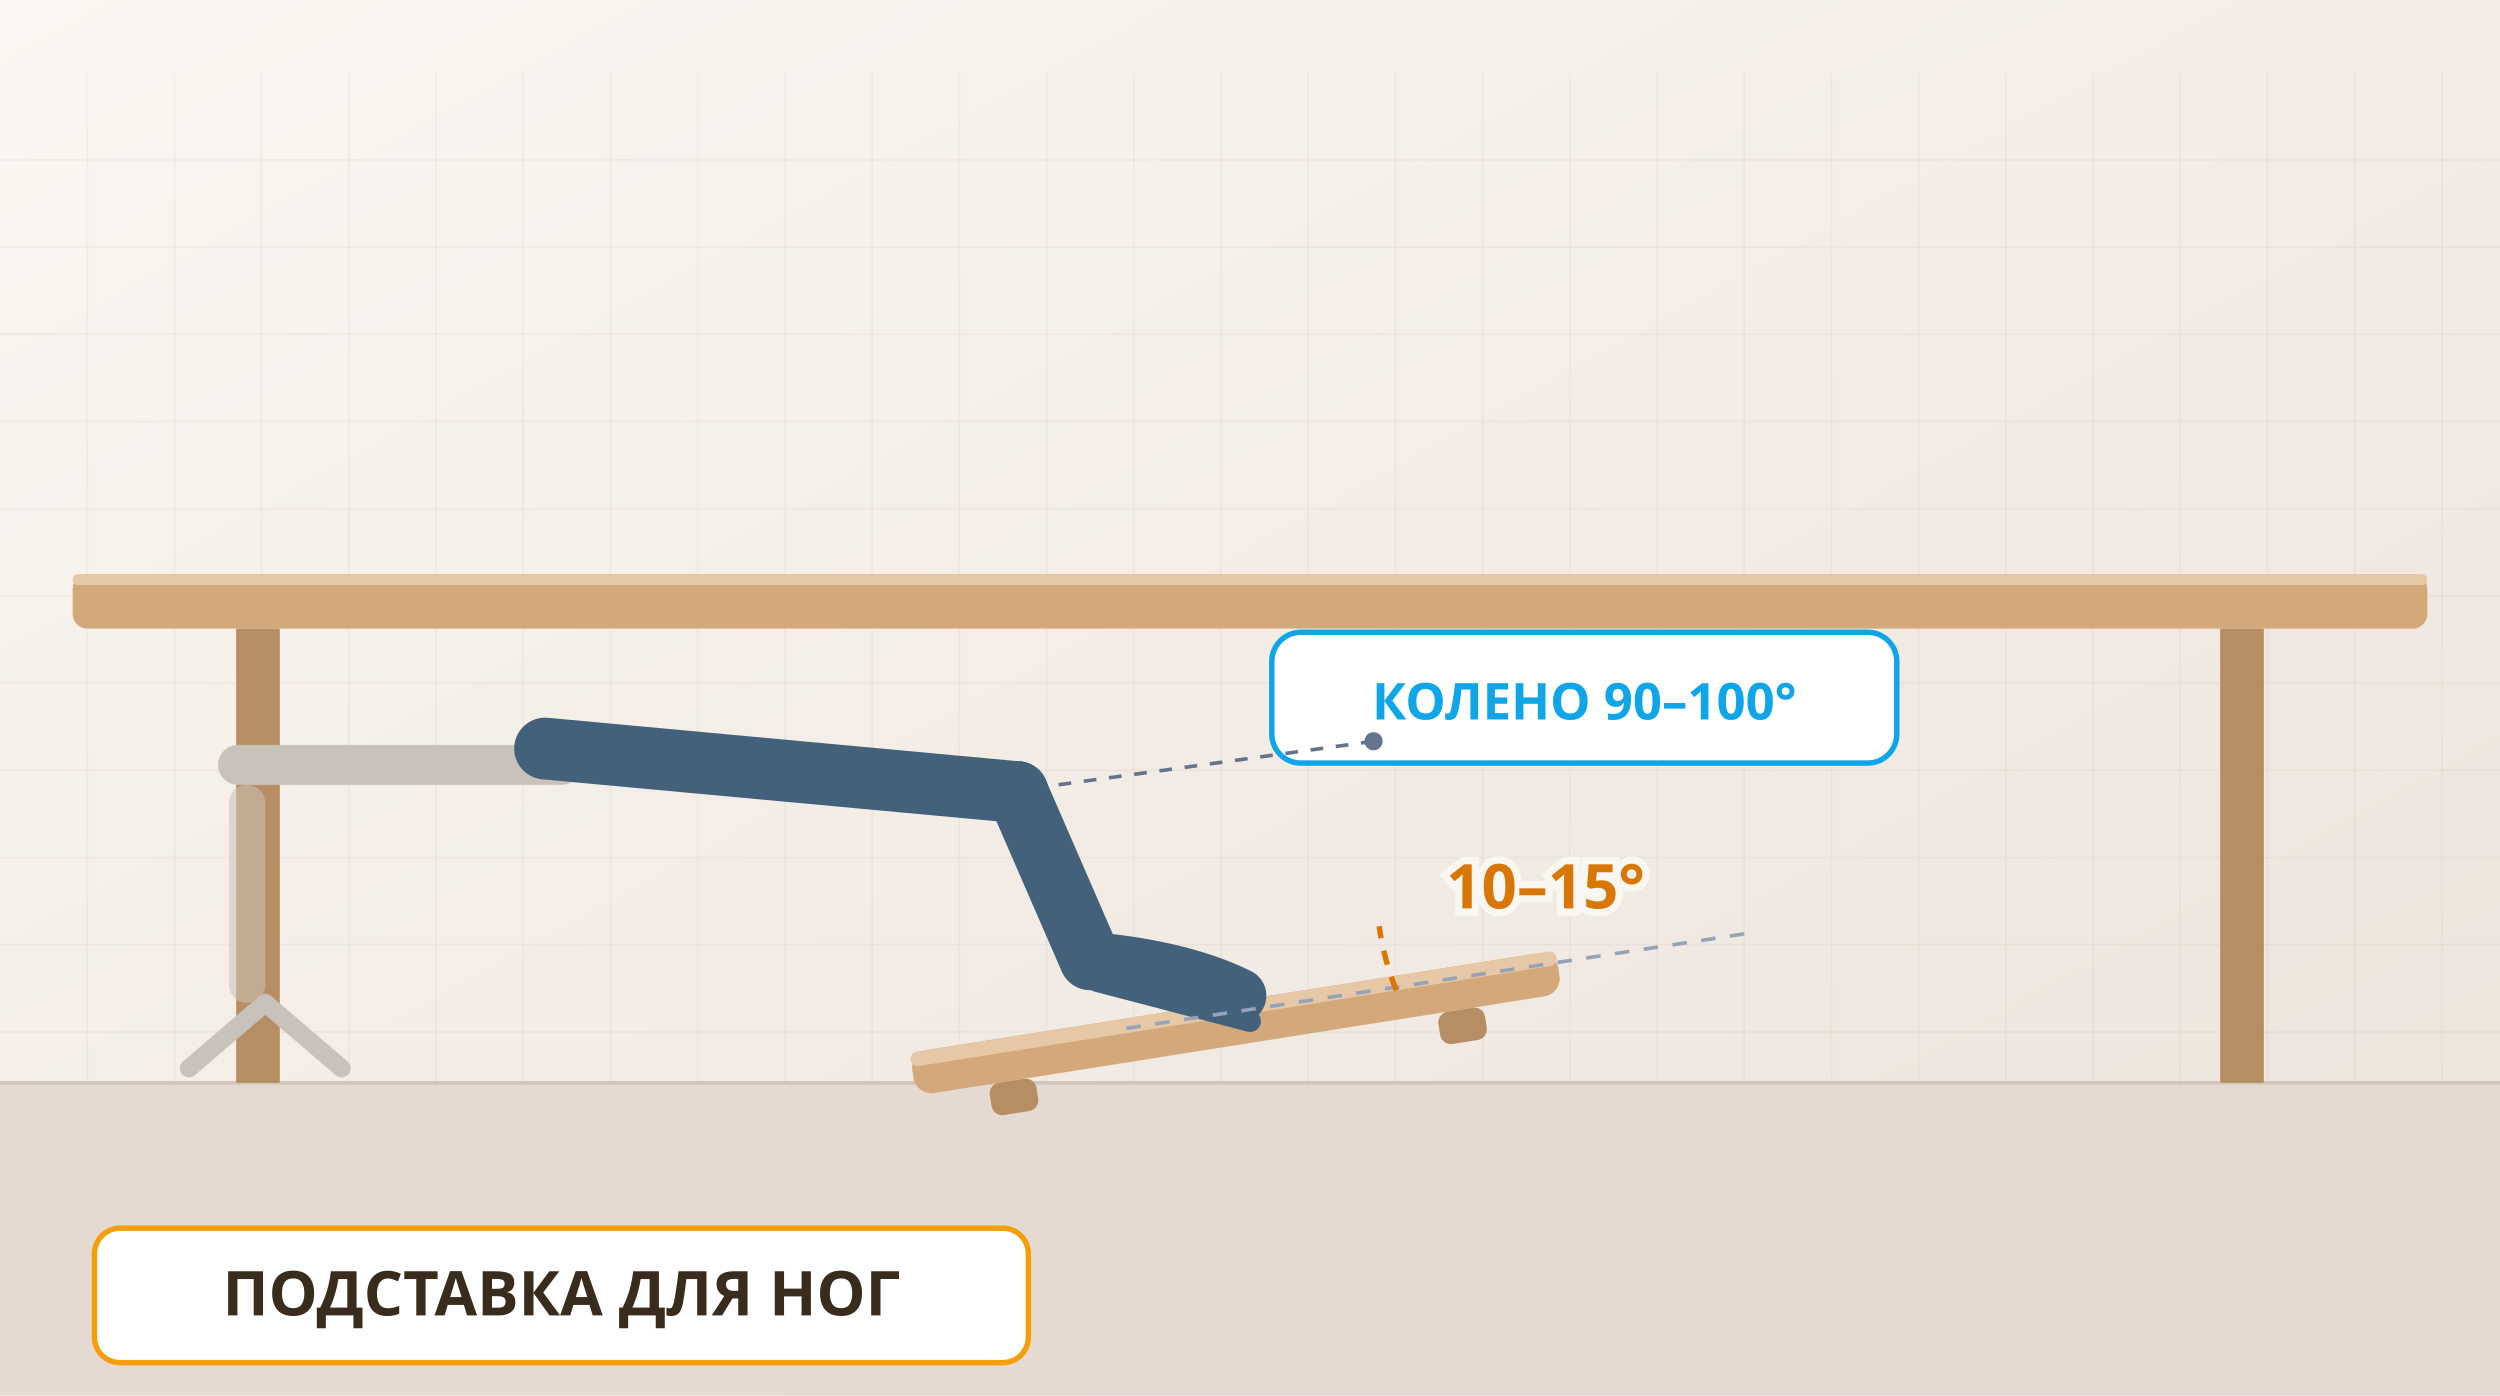
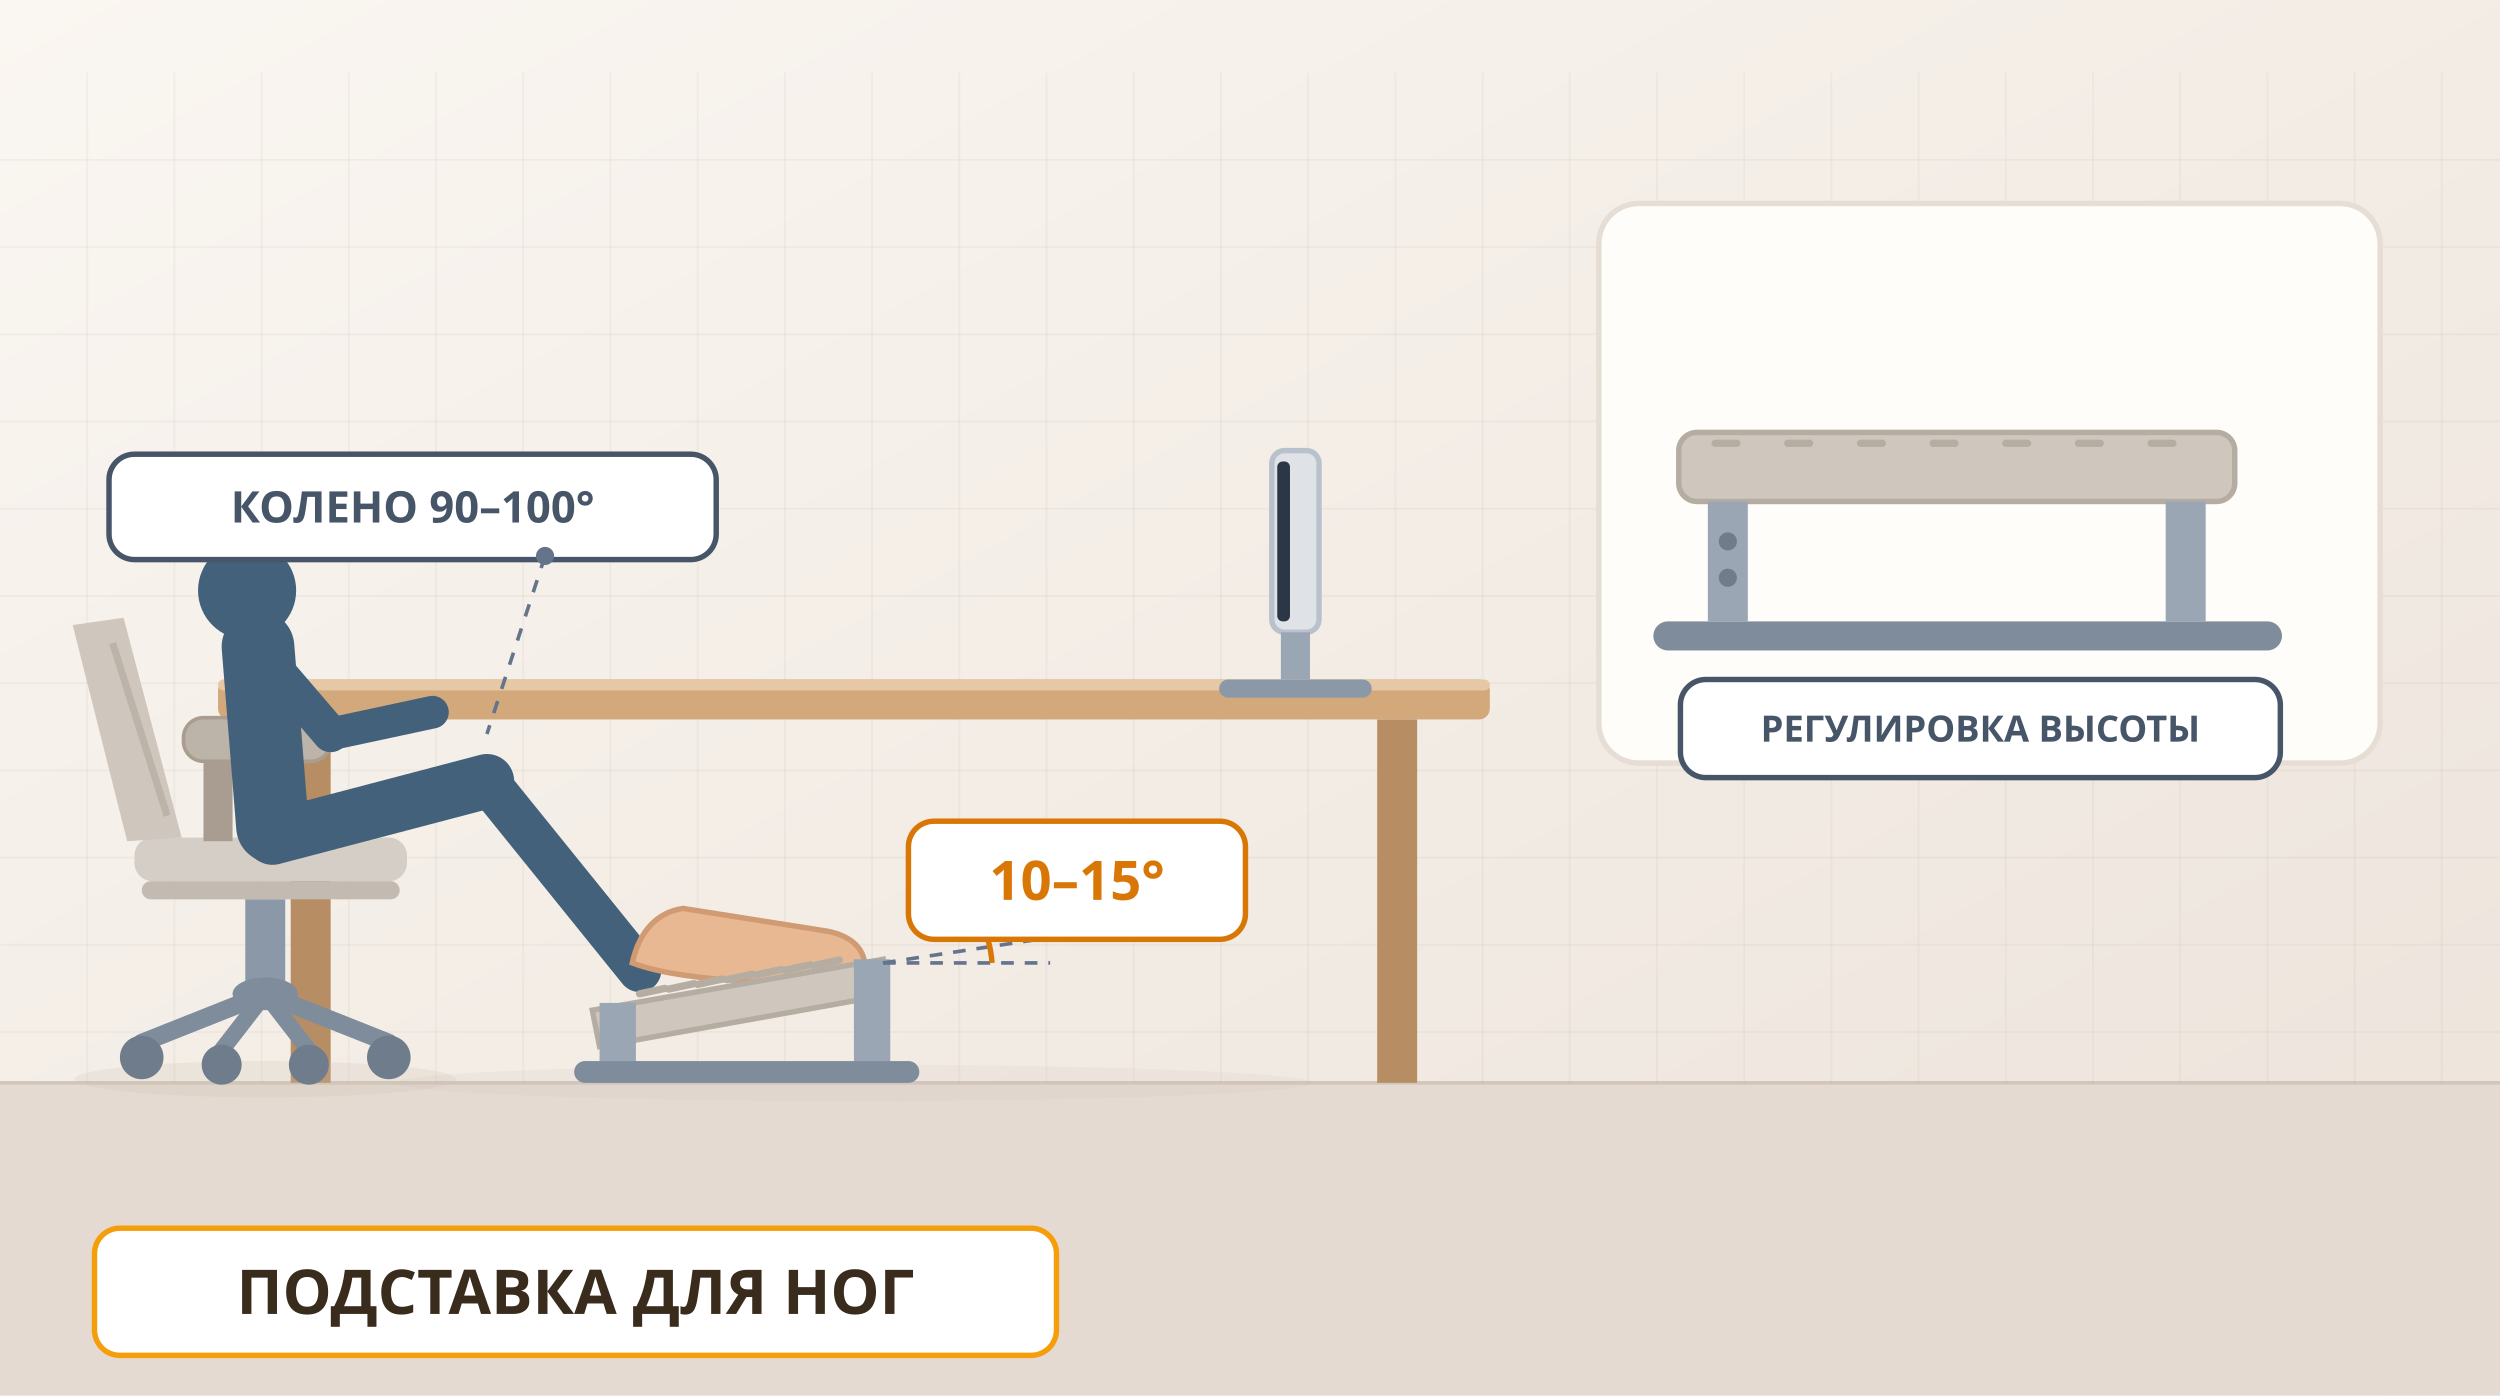
<svg xmlns="http://www.w3.org/2000/svg" viewBox="0 0 1376 768" width="1376" height="768">
  <defs>
    <linearGradient id="bg" x1="0%" y1="0%" x2="100%" y2="100%">
      <stop offset="0%" stop-color="#faf6f1" />
      <stop offset="100%" stop-color="#ece3da" />
    </linearGradient>
  </defs>
  <rect width="1376" height="768" fill="url(#bg)" />
  <rect x="0" y="596" width="1376" height="172" fill="#e4dad1" />
  <line x1="0" y1="596" x2="1376" y2="596" stroke="#d2c6bb" stroke-width="2" />
  <g stroke="#7c6a58" stroke-opacity="0.055" stroke-width="1">
    <line x1="48" y1="40" x2="48" y2="596" />
    <line x1="96" y1="40" x2="96" y2="596" />
    <line x1="144" y1="40" x2="144" y2="596" />
    <line x1="192" y1="40" x2="192" y2="596" />
    <line x1="240" y1="40" x2="240" y2="596" />
    <line x1="288" y1="40" x2="288" y2="596" />
    <line x1="336" y1="40" x2="336" y2="596" />
    <line x1="384" y1="40" x2="384" y2="596" />
    <line x1="432" y1="40" x2="432" y2="596" />
    <line x1="480" y1="40" x2="480" y2="596" />
    <line x1="528" y1="40" x2="528" y2="596" />
    <line x1="576" y1="40" x2="576" y2="596" />
    <line x1="624" y1="40" x2="624" y2="596" />
    <line x1="672" y1="40" x2="672" y2="596" />
    <line x1="720" y1="40" x2="720" y2="596" />
    <line x1="768" y1="40" x2="768" y2="596" />
    <line x1="816" y1="40" x2="816" y2="596" />
    <line x1="864" y1="40" x2="864" y2="596" />
    <line x1="912" y1="40" x2="912" y2="596" />
    <line x1="960" y1="40" x2="960" y2="596" />
    <line x1="1008" y1="40" x2="1008" y2="596" />
    <line x1="1056" y1="40" x2="1056" y2="596" />
    <line x1="1104" y1="40" x2="1104" y2="596" />
    <line x1="1152" y1="40" x2="1152" y2="596" />
    <line x1="1200" y1="40" x2="1200" y2="596" />
    <line x1="1248" y1="40" x2="1248" y2="596" />
    <line x1="1296" y1="40" x2="1296" y2="596" />
    <line x1="1344" y1="40" x2="1344" y2="596" />
    <line x1="0" y1="88" x2="1376" y2="88" />
    <line x1="0" y1="136" x2="1376" y2="136" />
    <line x1="0" y1="184" x2="1376" y2="184" />
    <line x1="0" y1="232" x2="1376" y2="232" />
    <line x1="0" y1="280" x2="1376" y2="280" />
    <line x1="0" y1="328" x2="1376" y2="328" />
    <line x1="0" y1="376" x2="1376" y2="376" />
    <line x1="0" y1="424" x2="1376" y2="424" />
    <line x1="0" y1="472" x2="1376" y2="472" />
    <line x1="0" y1="520" x2="1376" y2="520" />
    <line x1="0" y1="568" x2="1376" y2="568" />
  </g>
-   <rect x="40" y="316" width="1296" height="30" rx="8" fill="#d3a97c" />
-   <rect x="40" y="316" width="1296" height="6" rx="3" fill="#e6c8a6" />
-   <rect x="130" y="346" width="24" height="250" fill="#b78e63" />
-   <rect x="1222" y="346" width="24" height="250" fill="#b78e63" />
-   <rect x="120" y="410" width="200" height="22" rx="11" fill="#c9c2ba" />
-   <rect x="126" y="432" width="20" height="120" rx="10" fill="#c9c2ba" fill-opacity="0.55" />
-   <path d="M146 552 L104 588 M146 552 L188 588" stroke="#c9c2ba" stroke-width="10" stroke-linecap="round" fill="none" />
-   <g transform="rotate(-9 700 560)">
-     <rect x="500" y="548" width="360" height="24" rx="10" fill="#d3a97c" />
-     <rect x="500" y="548" width="360" height="8" rx="4" fill="#e6c8a6" />
-     <rect x="540" y="572" width="26" height="18" rx="6" fill="#b78e63" />
-     <rect x="790" y="572" width="26" height="18" rx="6" fill="#b78e63" />
+   <g>
+     <ellipse cx="470" cy="596" rx="252" ry="10" fill="#cdc0b5" fill-opacity="0.16" />
+     <rect x="120" y="374" width="700" height="22" rx="6" fill="#d3a97c" />
+     <rect x="120" y="374" width="700" height="6" rx="3" fill="#e6c8a6" />
+     <rect x="160" y="396" width="22" height="200" fill="#b78e63" />
+     <rect x="758" y="396" width="22" height="200" fill="#b78e63" />
  </g>
-   <g fill="none" stroke="#43617a" stroke-width="34" stroke-linecap="round" stroke-linejoin="round">
-     <path d="M300 412 L560 436" />
-     <path d="M560 436 L600 528" />
+   <g>
+     <rect x="700" y="248" width="26" height="100" rx="7" fill="#dfe3e8" stroke="#b9c2cc" stroke-width="3" />
+     <rect x="703" y="254" width="7" height="88" rx="3" fill="#2b3646" />
+     <rect x="705" y="348" width="16" height="26" fill="#9aa6b4" />
+     <rect x="671" y="374" width="84" height="10" rx="5" fill="#8b98a8" />
  </g>
-   <ellipse cx="560" cy="436" rx="17" ry="17" fill="#43617a" />
-   <path d="M600 528 C626 530 658 536 682 548" fill="none" stroke="#43617a" stroke-width="30" stroke-linecap="round" />
-   <path d="M604 540 L688 562" stroke="#43617a" stroke-width="12" stroke-linecap="round" />
-   <line x1="620" y1="566" x2="960" y2="514" stroke="#94a3b8" stroke-width="2" stroke-dasharray="8 8" />
-   <path d="M768.54 545.124 A150 150 0 0 1 759.078 509.809" fill="none" stroke="#d97706" stroke-width="3" stroke-dasharray="8 7" />
-   <text x="796" y="500" font-family="system-ui, sans-serif" font-size="34" font-weight="800" fill="#d97706" text-anchor="start" stroke="#faf6f1" stroke-width="8" paint-order="stroke">10–15°</text>
+   <g transform="translate(298 0) scale(-1 1)">
+     <ellipse cx="152" cy="594" rx="105" ry="10" fill="#cdc0b5" fill-opacity="0.22" />
+     <rect x="74" y="461" width="150" height="24" rx="10" fill="#d5cec6" />
+     <rect x="78" y="485" width="142" height="10" rx="5" fill="#c3bbb2" />
+     <path d="M198 461 L230 340 L258 344 L228 463 Z" fill="#cfc7bd" />
+     <path d="M206 449 L236 354" stroke="#bdb4a9" stroke-width="4" fill="none" />
+     <rect x="141" y="495" width="22" height="52" fill="#8b98a8" />
+     <ellipse cx="152" cy="547" rx="18" ry="9" fill="#7f8c9c" />
+     <line x1="152" y1="547" x2="84" y2="574" stroke="#7f8c9c" stroke-width="10" stroke-linecap="round" />
+     <line x1="152" y1="547" x2="220" y2="574" stroke="#7f8c9c" stroke-width="10" stroke-linecap="round" />
+     <line x1="152" y1="547" x2="128" y2="578" stroke="#7f8c9c" stroke-width="9" stroke-linecap="round" />
+     <line x1="152" y1="547" x2="176" y2="578" stroke="#7f8c9c" stroke-width="9" stroke-linecap="round" />
+     <circle cx="84" cy="582" r="12" fill="#6f7c8c" />
+     <circle cx="220" cy="582" r="12" fill="#6f7c8c" />
+     <circle cx="128" cy="586" r="11" fill="#6f7c8c" />
+     <circle cx="176" cy="586" r="11" fill="#6f7c8c" />
+     <rect x="170" y="415" width="16" height="48" fill="#a89d90" />
+     <rect x="116" y="395" width="81" height="24" rx="11" fill="#bdb4a9" stroke="#a89d90" stroke-width="2" />
+   </g>
+   <g stroke="#43617a" fill="none" stroke-linecap="round">
+     <path d="M150 461 L268 430" stroke-width="30" />
+     <path d="M268 430 L352 534" stroke-width="24" />
+     <path d="M150 455 L142 356" stroke-width="40" />
+     <circle cx="136" cy="325" r="27" fill="#43617a" stroke="none" />
+     <path d="M146 362 L182 404" stroke-width="20" />
+     <path d="M182 404 L238 392" stroke-width="18" />
+   </g>
+   <path d="M348 530 C 352 512 362 502 376 500 L452 512 C 468 514 476 522 476 532 L466 542 C 436 540 380 542 348 530 Z" fill="#e8b892" stroke="#d09b73" stroke-width="3" />
+   <polygon points="326,556 486,528 486,548 330,576" fill="#cfc7bd" stroke="#b5ada2" stroke-width="3" />
+   <line x1="352" y1="547" x2="366" y2="544" stroke="#b5ada2" stroke-width="4" stroke-linecap="round" />
+   <line x1="368" y1="544.4" x2="382" y2="541.4" stroke="#b5ada2" stroke-width="4" stroke-linecap="round" />
+   <line x1="384" y1="541.8" x2="398" y2="538.8" stroke="#b5ada2" stroke-width="4" stroke-linecap="round" />
+   <line x1="400" y1="539.2" x2="414" y2="536.2" stroke="#b5ada2" stroke-width="4" stroke-linecap="round" />
+   <line x1="416" y1="536.6" x2="430" y2="533.6" stroke="#b5ada2" stroke-width="4" stroke-linecap="round" />
+   <line x1="432" y1="534" x2="446" y2="531" stroke="#b5ada2" stroke-width="4" stroke-linecap="round" />
+   <line x1="448" y1="531.4" x2="462" y2="528.4" stroke="#b5ada2" stroke-width="4" stroke-linecap="round" />
+   <rect x="330" y="552" width="20" height="34" fill="#9aa6b4" />
+   <rect x="470" y="528" width="20" height="58" fill="#9aa6b4" />
+   <rect x="316" y="584" width="190" height="12" rx="6" fill="#7f8c9c" />
+   <path d="M486 530 L578 530" stroke="#64748b" stroke-width="2" stroke-dasharray="7 6" />
+   <path d="M486 530 L578 516" stroke="#64748b" stroke-width="2" stroke-dasharray="7 6" />
+   <path d="M546 530 A60 60 0 0 0 544 518" fill="none" stroke="#d97706" stroke-width="3" />
  <g>
-     <rect x="700" y="348" width="344" height="72" rx="16" fill="#ffffff" stroke="#0ea5e9" stroke-width="3" />
-     <text x="872" y="396" font-family="system-ui, sans-serif" font-size="28" font-weight="800" fill="#0ea5e9" text-anchor="middle">КОЛЕНО 90–100°</text>
+     <rect x="500.0" y="452" width="185.5" height="65" rx="14" fill="#ffffff" stroke="#d97706" stroke-width="3" />
+     <text x="592.8" y="495.3" font-family="system-ui, sans-serif" font-size="30" font-weight="800" fill="#d97706" text-anchor="middle">10–15°</text>
  </g>
-   <path d="M756 408 L582 432" fill="none" stroke="#64748b" stroke-width="2" stroke-dasharray="7 7" />
-   <circle cx="756" cy="408" r="5" fill="#64748b" />
-   <rect x="52" y="676" width="514" height="74" rx="14" fill="#ffffff" stroke="#f59e0b" stroke-width="3" />
-   <text x="309" y="724" font-family="system-ui, sans-serif" font-size="34" font-weight="800" fill="#3a2c1c" text-anchor="middle">ПОДСТАВКА ДЛЯ НОГ</text>
+   <g>
+     <rect x="60.0" y="250" width="334.2" height="58" rx="14" fill="#ffffff" stroke="#475569" stroke-width="3" />
+     <text x="227.1" y="287.6" font-family="system-ui, sans-serif" font-size="24" font-weight="800" fill="#475569" text-anchor="middle">КОЛЕНО 90–100°</text>
+   </g>
+   <path d="M300 306 L268 404" fill="none" stroke="#64748b" stroke-width="2" stroke-dasharray="7 7" />
+   <circle cx="300" cy="306" r="5" fill="#64748b" />
+   <rect x="880" y="112" width="430" height="308" rx="22" fill="#fffdf9" stroke="#e6ddd4" stroke-width="3" />
+   <rect x="924" y="238" width="306" height="38" rx="10" fill="#cfc7bd" stroke="#b5ada2" stroke-width="3" />
+   <line x1="944" y1="244" x2="956" y2="244" stroke="#b5ada2" stroke-width="4" stroke-linecap="round" />
+   <line x1="984" y1="244" x2="996" y2="244" stroke="#b5ada2" stroke-width="4" stroke-linecap="round" />
+   <line x1="1024" y1="244" x2="1036" y2="244" stroke="#b5ada2" stroke-width="4" stroke-linecap="round" />
+   <line x1="1064" y1="244" x2="1076" y2="244" stroke="#b5ada2" stroke-width="4" stroke-linecap="round" />
+   <line x1="1104" y1="244" x2="1116" y2="244" stroke="#b5ada2" stroke-width="4" stroke-linecap="round" />
+   <line x1="1144" y1="244" x2="1156" y2="244" stroke="#b5ada2" stroke-width="4" stroke-linecap="round" />
+   <line x1="1184" y1="244" x2="1196" y2="244" stroke="#b5ada2" stroke-width="4" stroke-linecap="round" />
+   <rect x="940" y="276" width="22" height="66" fill="#9aa6b4" />
+   <rect x="1192" y="276" width="22" height="66" fill="#9aa6b4" />
+   <circle cx="951" cy="298" r="5" fill="#6f7c8c" />
+   <circle cx="951" cy="318" r="5" fill="#6f7c8c" />
+   <rect x="910" y="342" width="346" height="16" rx="8" fill="#7f8c9c" />
+   <g>
+     <rect x="924.9" y="374" width="330.2" height="54" rx="14" fill="#ffffff" stroke="#475569" stroke-width="3" />
+     <text x="1090.0" y="408.2" font-family="system-ui, sans-serif" font-size="20" font-weight="800" fill="#475569" text-anchor="middle">РЕГУЛИРОВКА ВЫСОТЫ</text>
+   </g>
+   <g>
+     <rect x="52.0" y="676" width="529.5" height="70" rx="14" fill="#ffffff" stroke="#f59e0b" stroke-width="3" />
+     <text x="316.7" y="723.2" font-family="system-ui, sans-serif" font-size="34" font-weight="800" fill="#3a2c1c" text-anchor="middle">ПОДСТАВКА ДЛЯ НОГ</text>
+   </g>
</svg>
